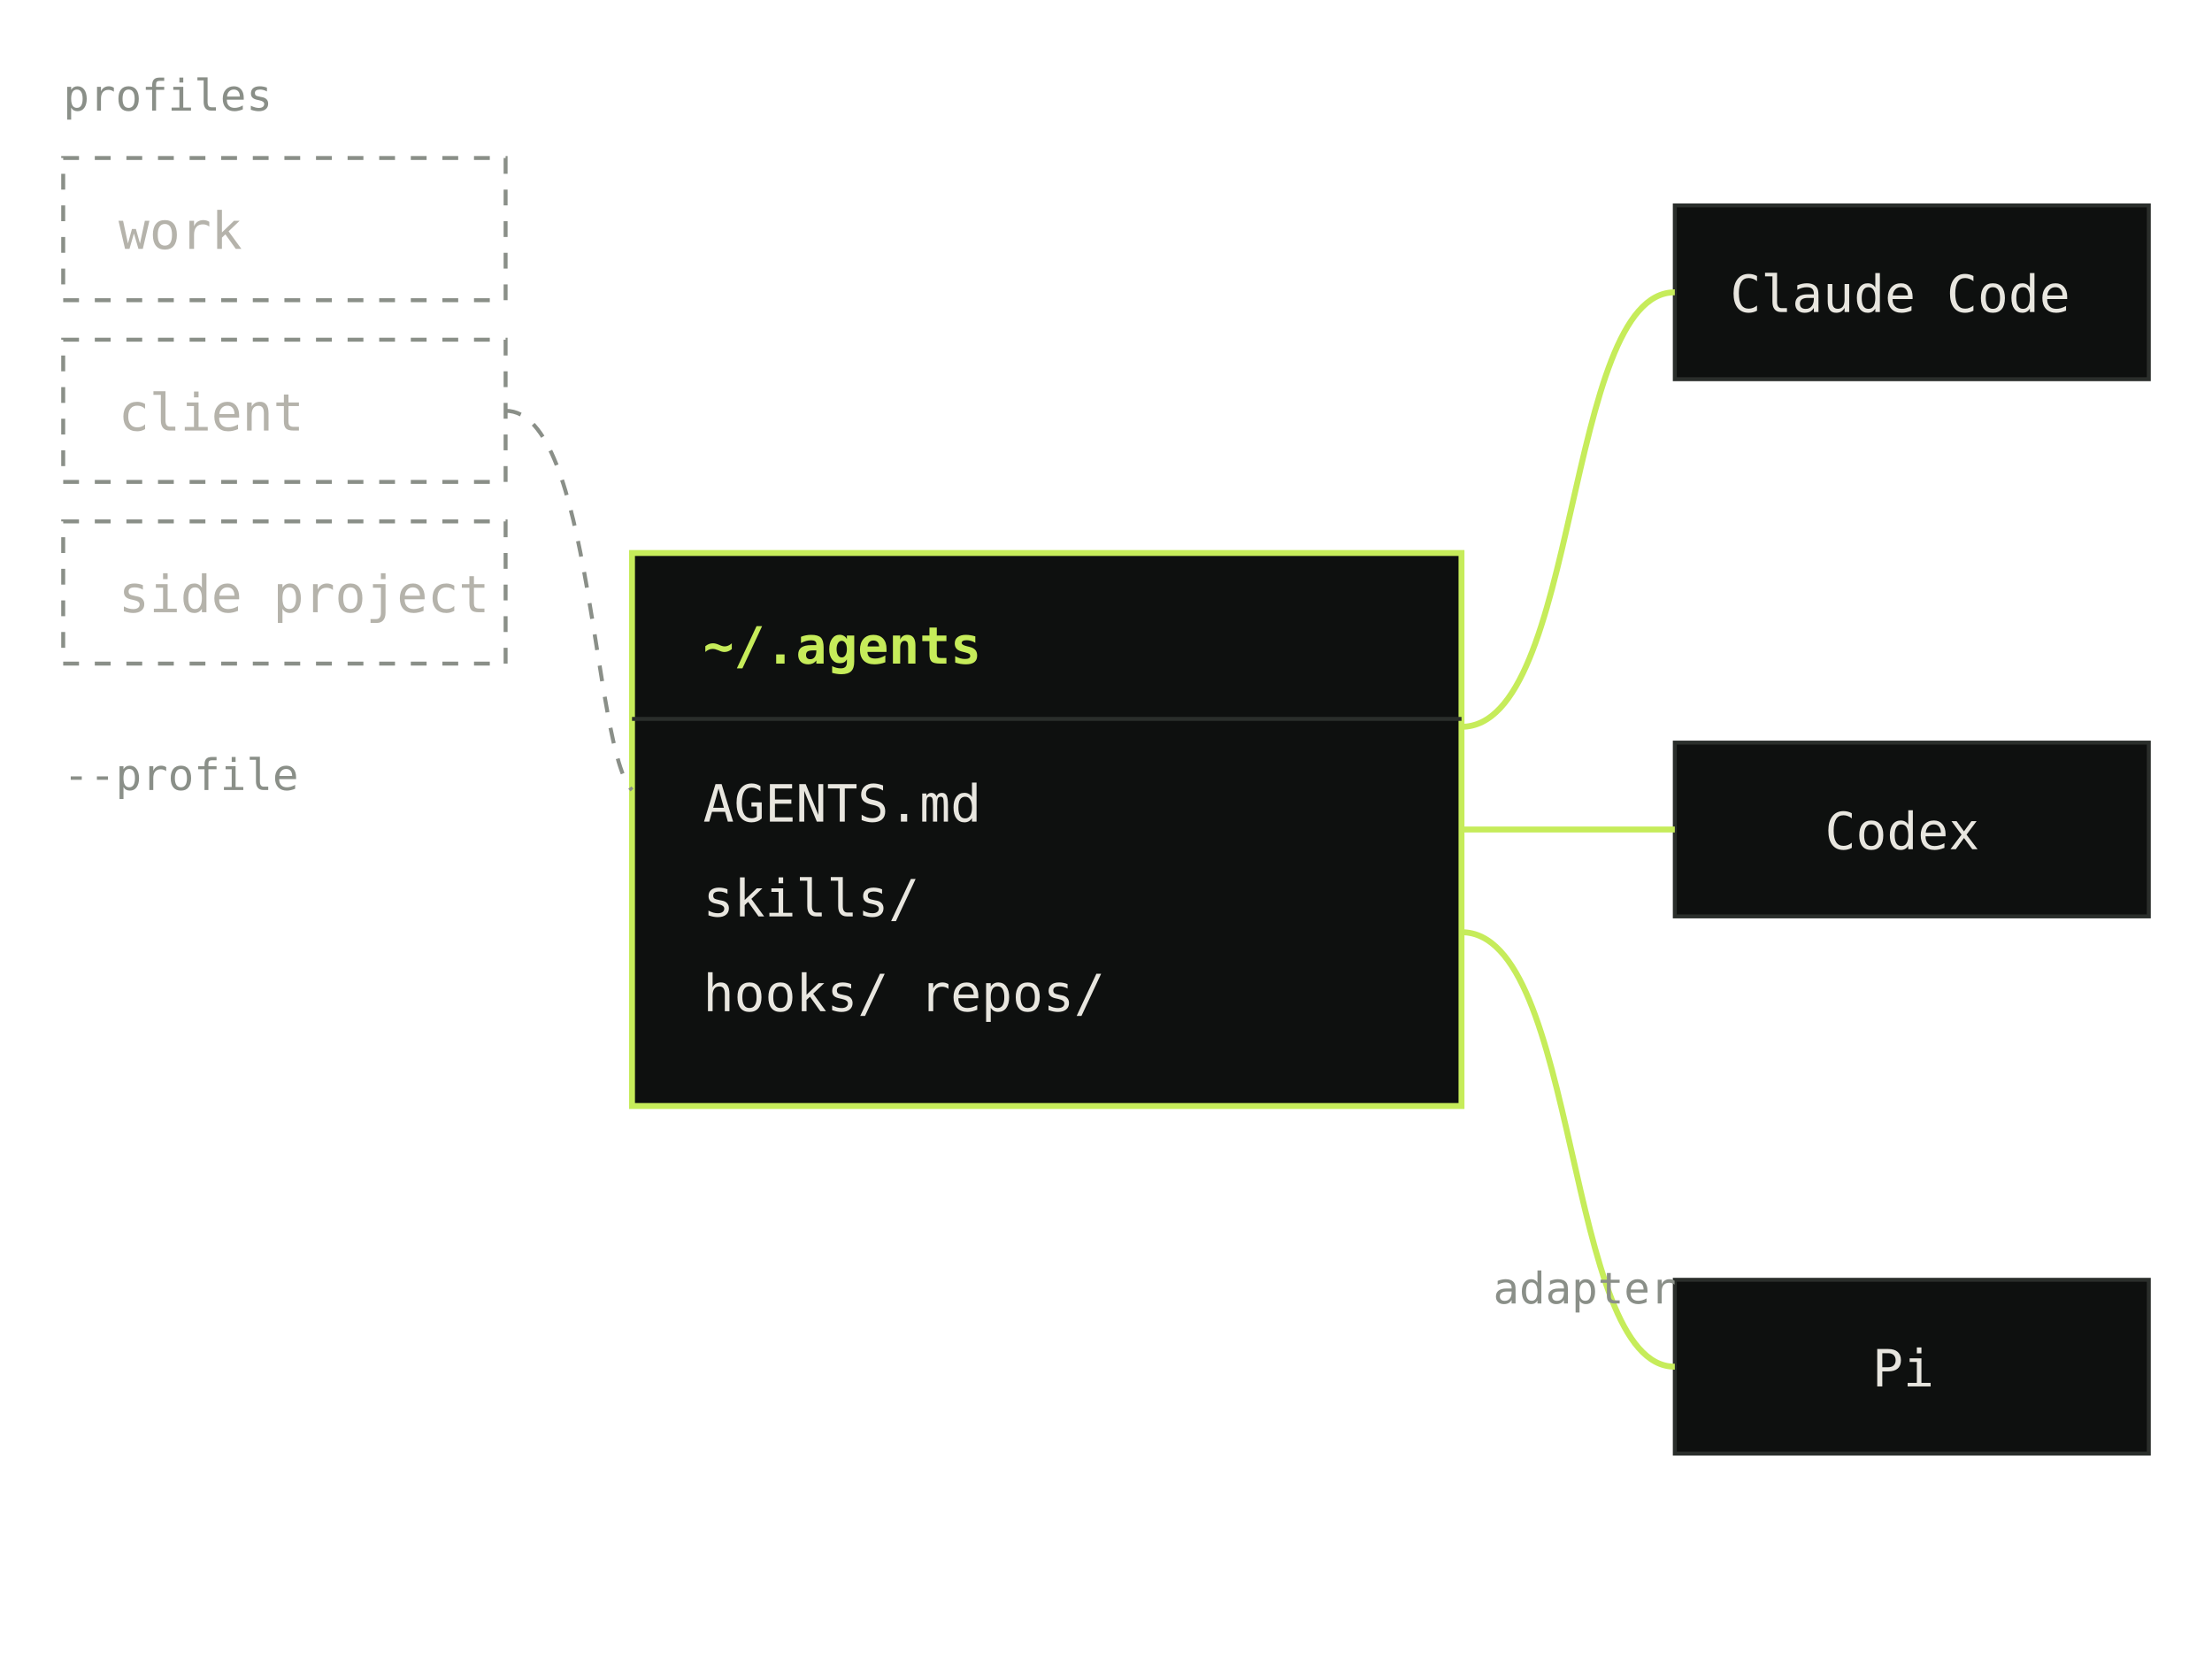
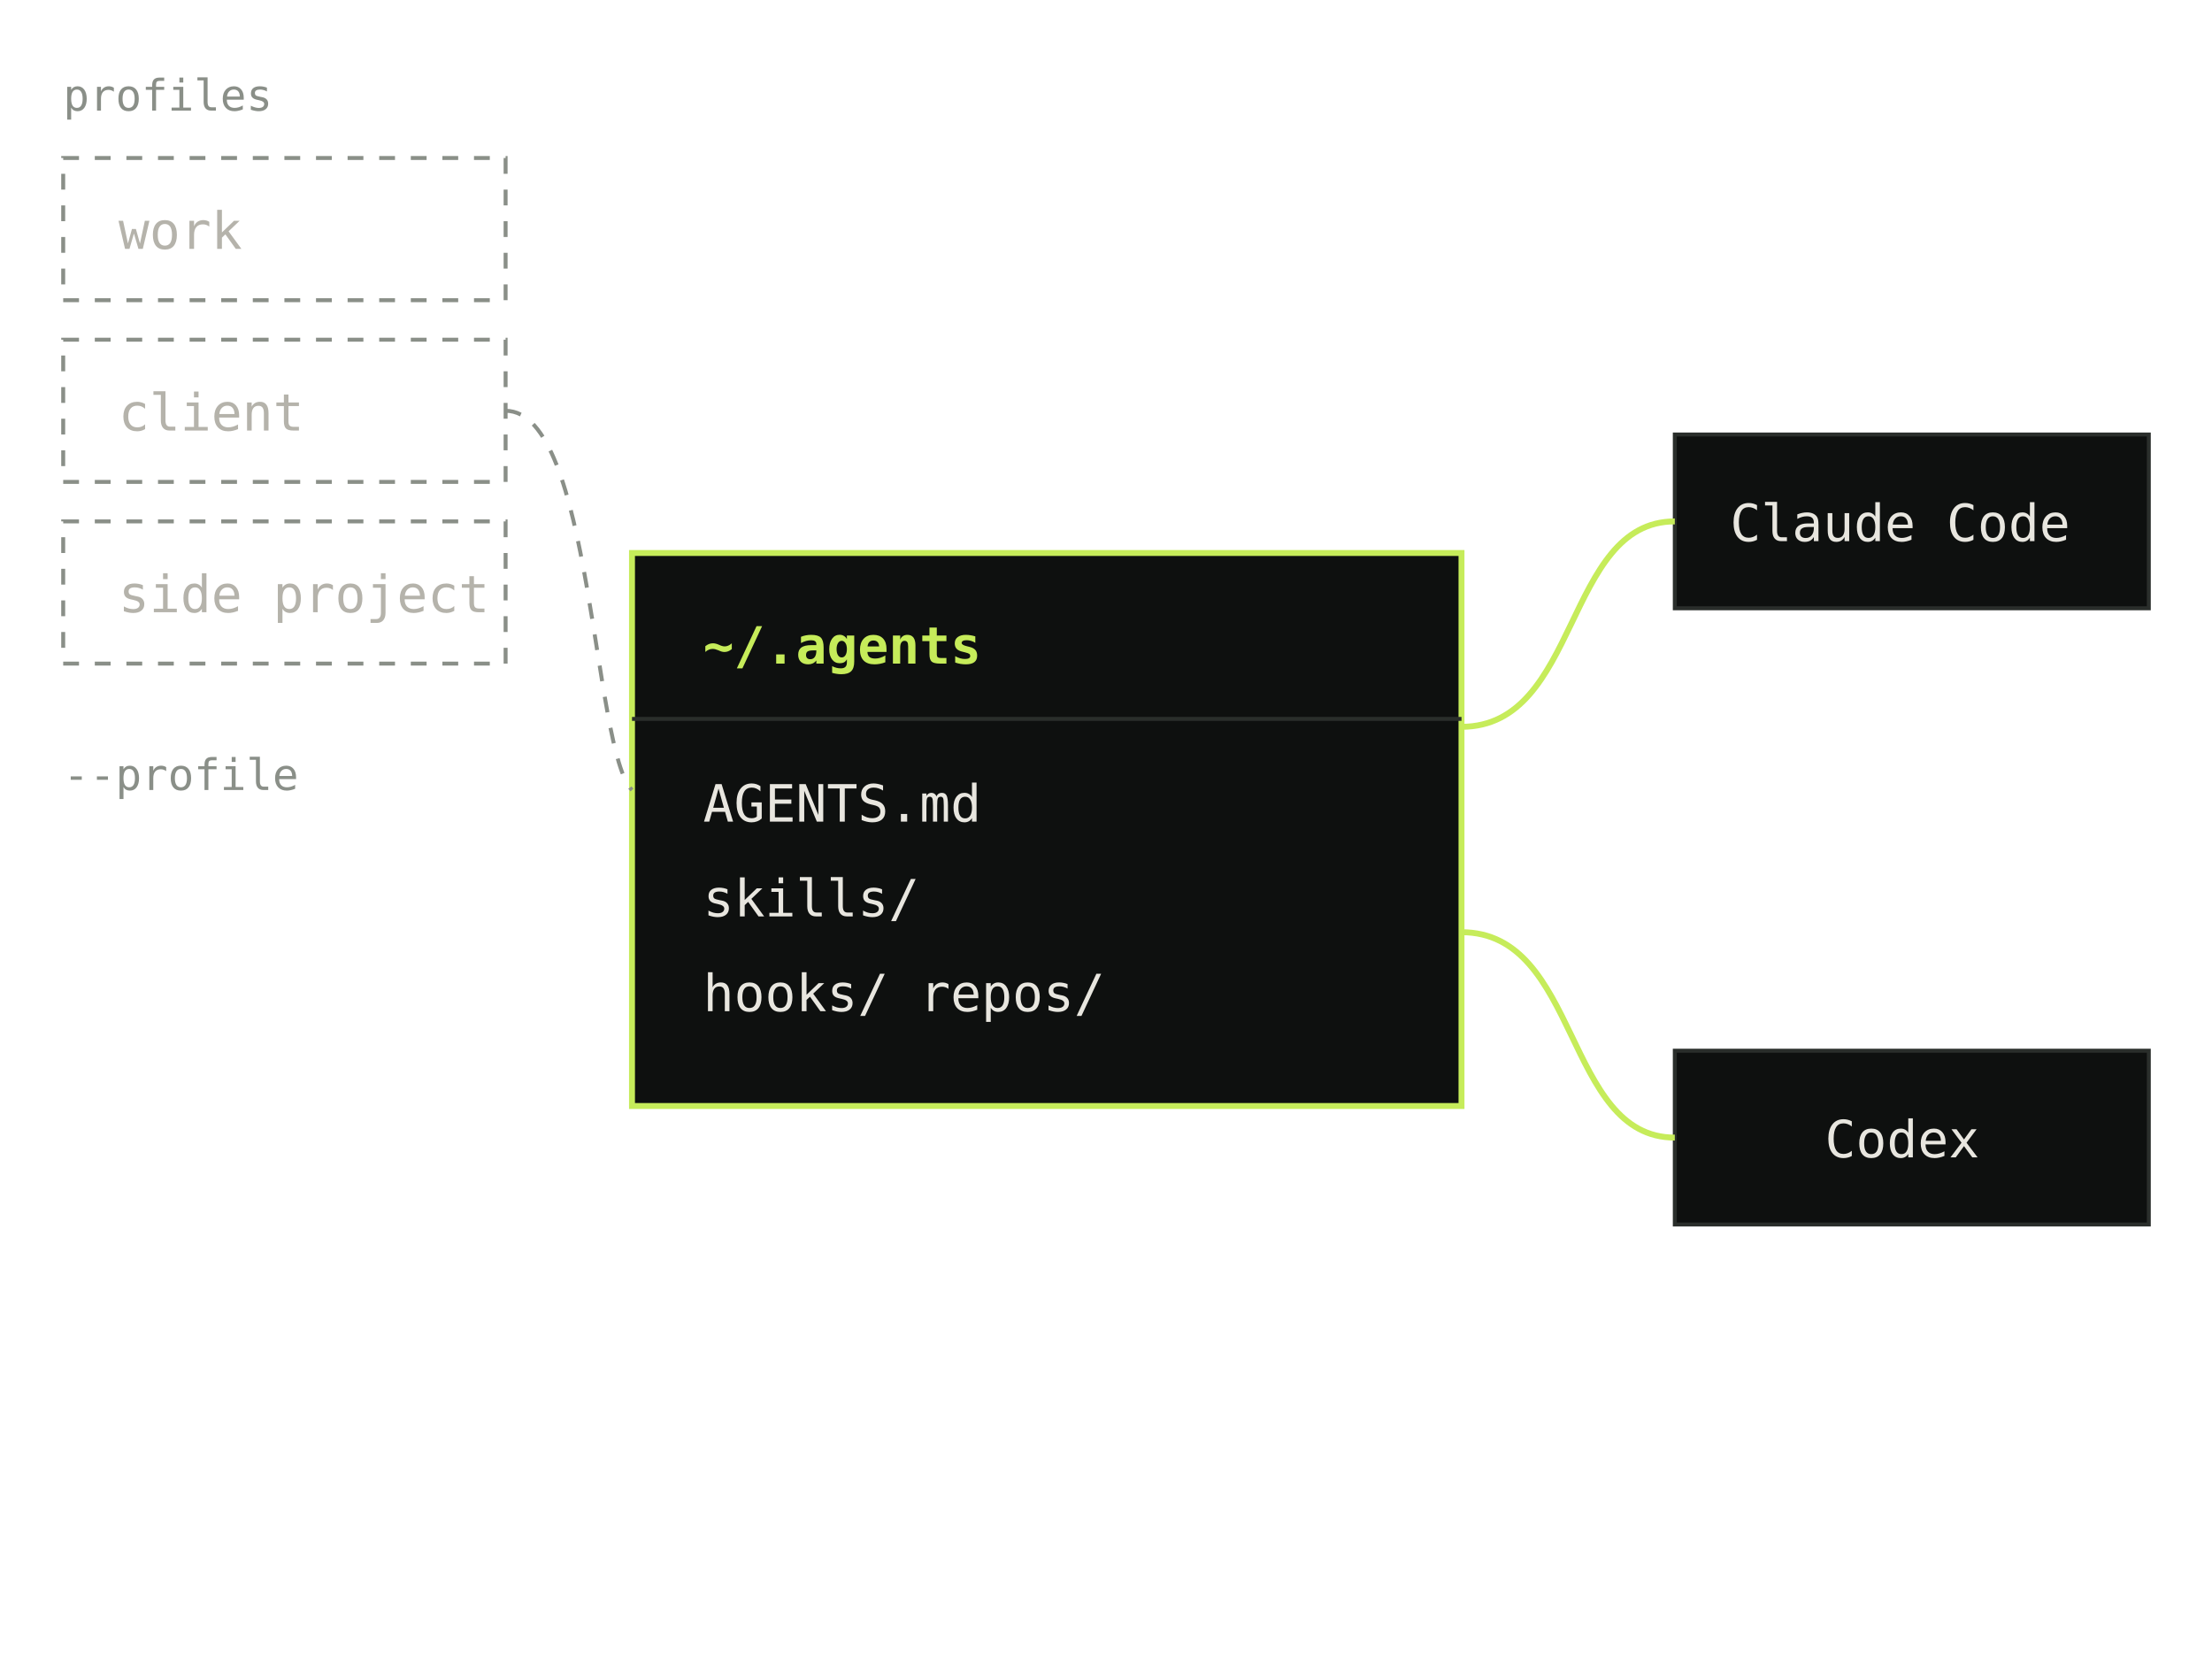
- <svg viewBox="0 0 560 420" role="img" aria-label="One kit feeds Claude Code, Codex and Pi; profiles layer in on top">
+ <svg viewBox="0 0 560 420" role="img" aria-label="One kit feeds Claude Code and Codex; profiles layer in on top">
  <g font-family="JetBrains Mono, monospace" font-size="13" fill="#E8E6DF">
    <rect x="160" y="140" width="210" height="140" fill="#0E100F" stroke="#C6EC5A" stroke-width="1.5" />
    <text x="178" y="168" fill="#C6EC5A" font-weight="700">~/.agents</text>
    <line x1="160" y1="182" x2="370" y2="182" stroke="#2A2E2B" />
    <text x="178" y="208">AGENTS.md</text>
    <text x="178" y="232">skills/</text>
    <text x="178" y="256">hooks/  repos/</text>
-     <rect x="424" y="52" width="120" height="44" fill="#0E100F" stroke="#2A2E2B" />
-     <text x="438" y="79">Claude Code</text>
-     <rect x="424" y="188" width="120" height="44" fill="#0E100F" stroke="#2A2E2B" />
-     <text x="462" y="215">Codex</text>
-     <rect x="424" y="324" width="120" height="44" fill="#0E100F" stroke="#2A2E2B" />
-     <text x="474" y="351">Pi</text>
-     <path d="M370 184 C 400 184, 396 74, 424 74" stroke="#C6EC5A" fill="none" stroke-width="1.5" />
-     <path d="M370 210 L 424 210" stroke="#C6EC5A" fill="none" stroke-width="1.5" />
-     <path d="M370 236 C 400 236, 396 346, 424 346" stroke="#C6EC5A" fill="none" stroke-width="1.5" />
-     <text x="378" y="330" font-size="11" fill="#8A8F88">adapter</text>
+     <rect x="424" y="110" width="120" height="44" fill="#0E100F" stroke="#2A2E2B" />
+     <text x="438" y="137">Claude Code</text>
+     <rect x="424" y="266" width="120" height="44" fill="#0E100F" stroke="#2A2E2B" />
+     <text x="462" y="293">Codex</text>
+     <path d="M370 184 C 400 184, 396 132, 424 132" stroke="#C6EC5A" fill="none" stroke-width="1.5" />
+     <path d="M370 236 C 400 236, 396 288, 424 288" stroke="#C6EC5A" fill="none" stroke-width="1.5" />
    <rect x="16" y="40" width="112" height="36" fill="none" stroke="#8A8F88" stroke-dasharray="4 4" />
    <text x="30" y="63" fill="#B5B3AB">work</text>
    <rect x="16" y="86" width="112" height="36" fill="none" stroke="#8A8F88" stroke-dasharray="4 4" />
    <text x="30" y="109" fill="#B5B3AB">client</text>
    <rect x="16" y="132" width="112" height="36" fill="none" stroke="#8A8F88" stroke-dasharray="4 4" />
    <text x="30" y="155" fill="#B5B3AB">side project</text>
    <text x="16" y="28" font-size="11" fill="#8A8F88">profiles</text>
    <path d="M128 104 C 150 104, 150 190, 160 200" stroke="#8A8F88" fill="none" stroke-dasharray="4 4" />
    <text x="16" y="200" font-size="11" fill="#8A8F88">--profile</text>
  </g>
</svg>
